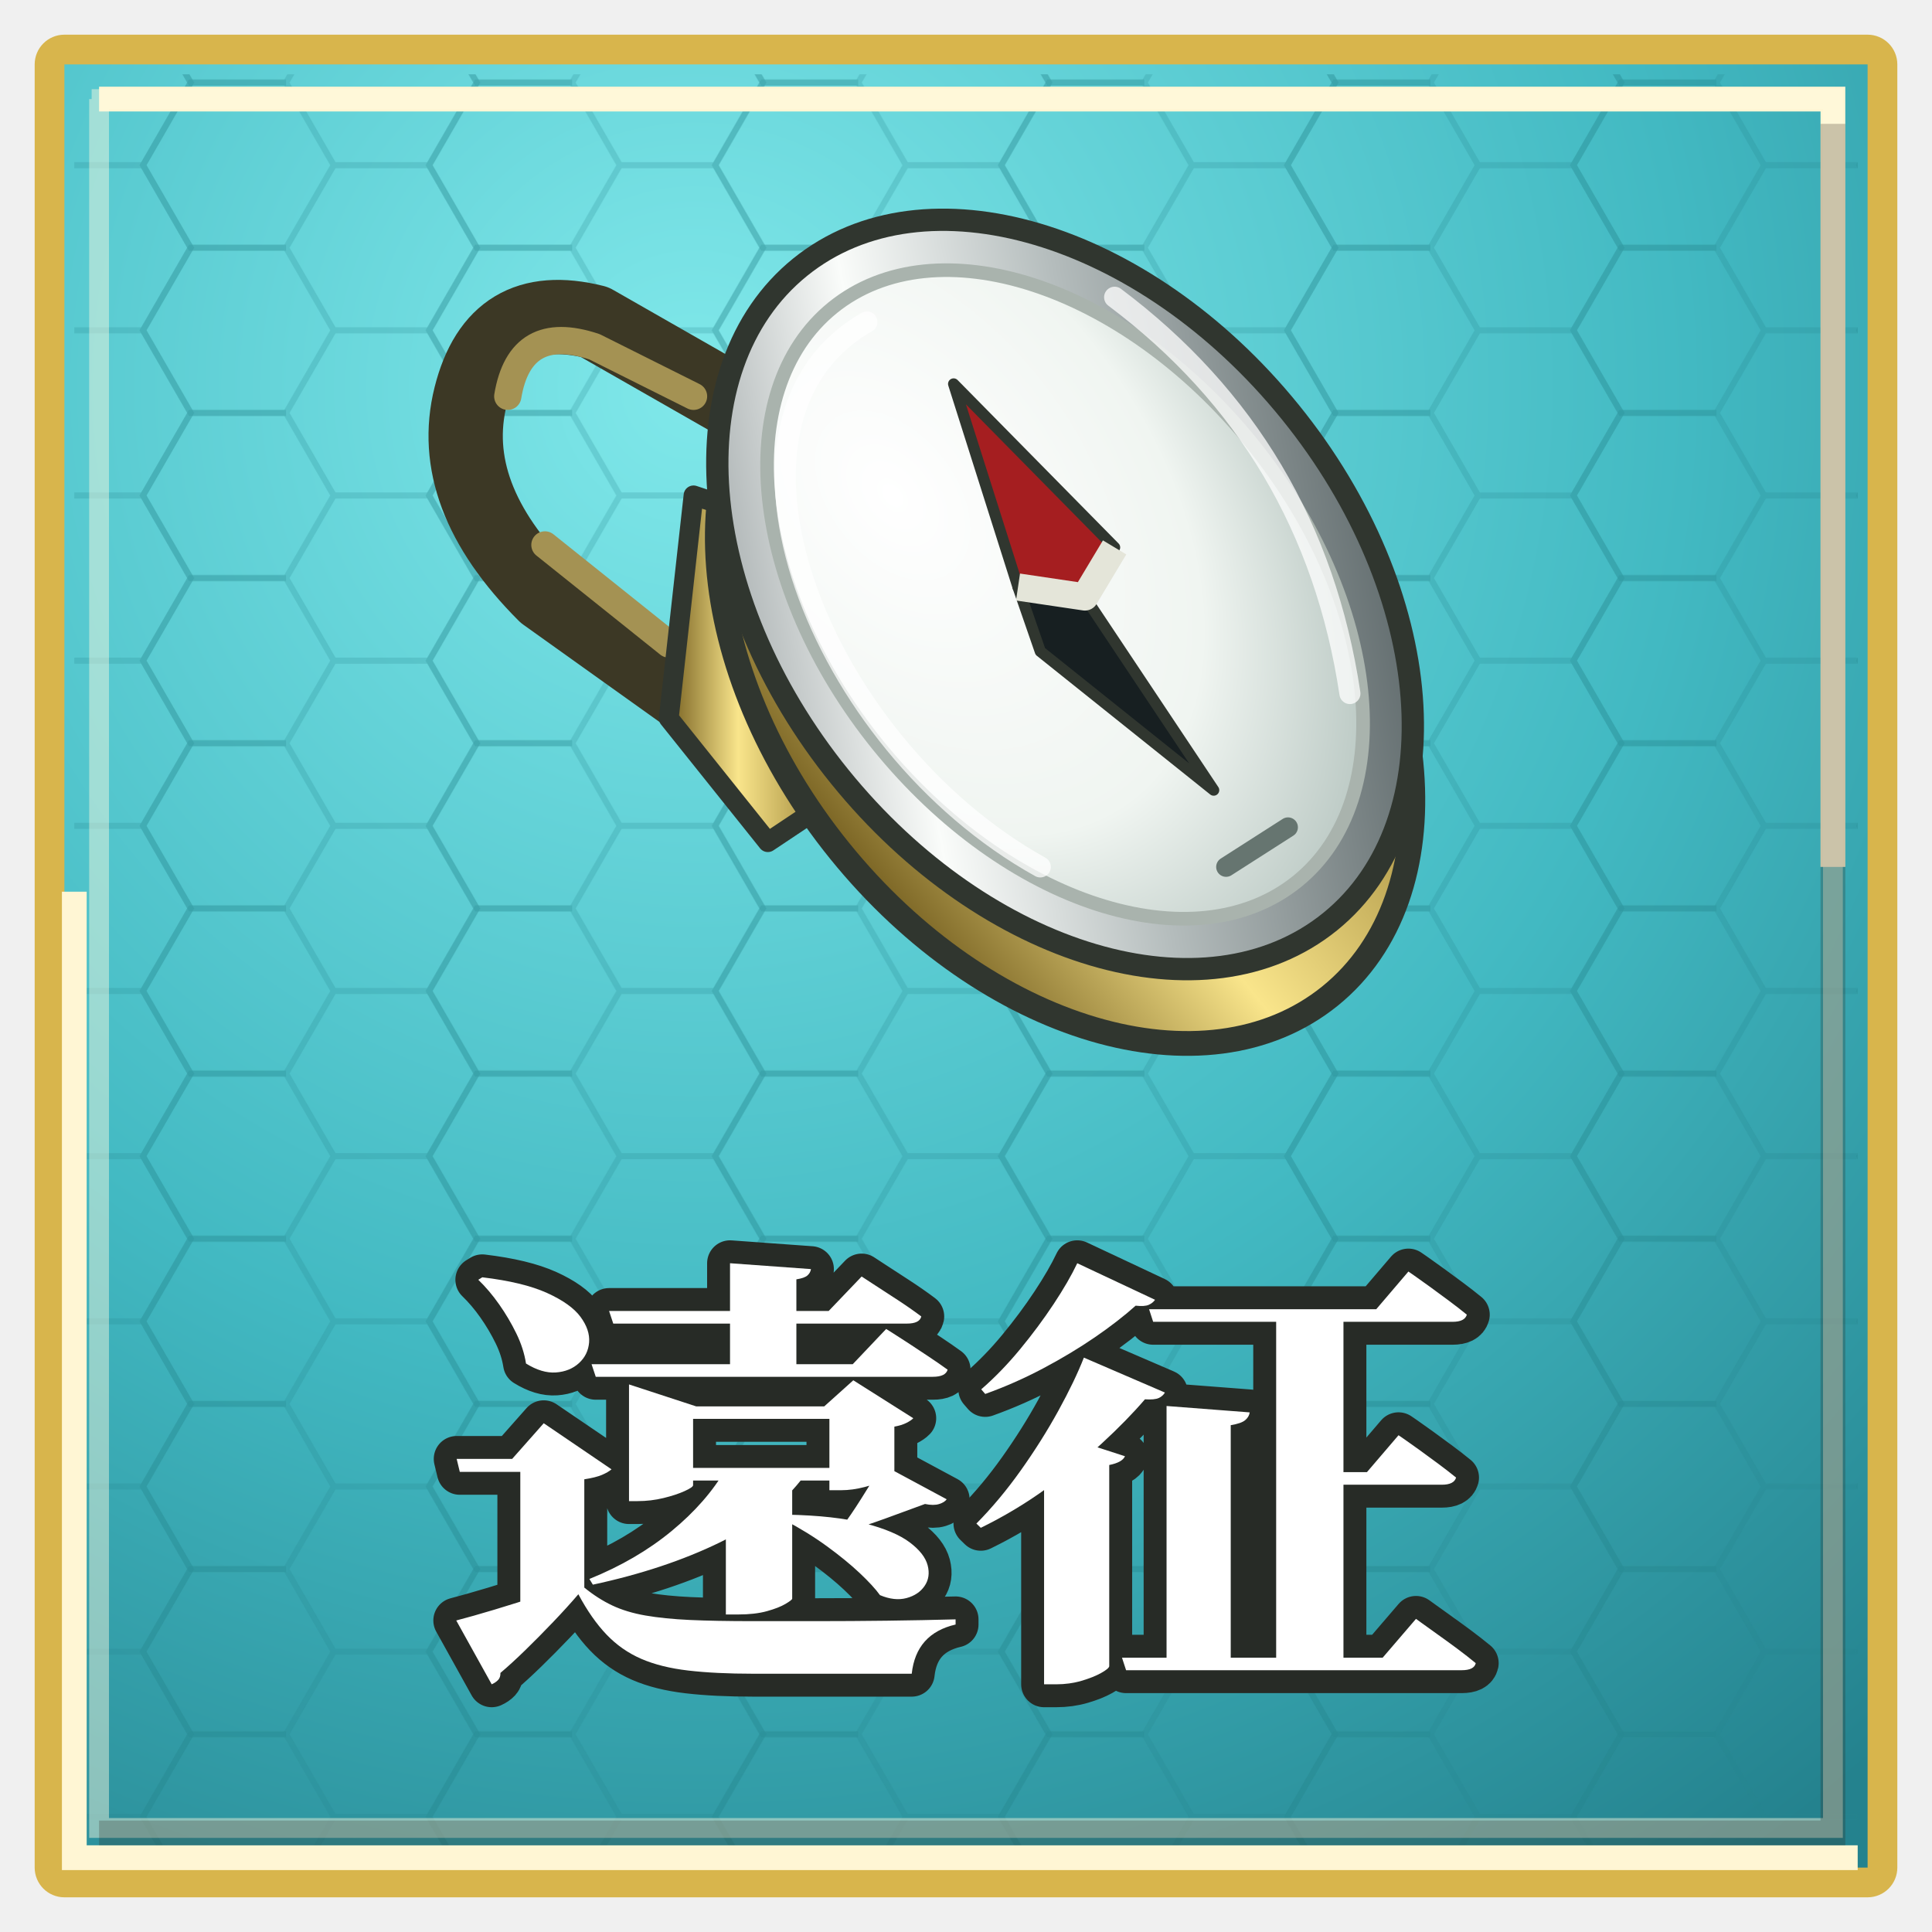
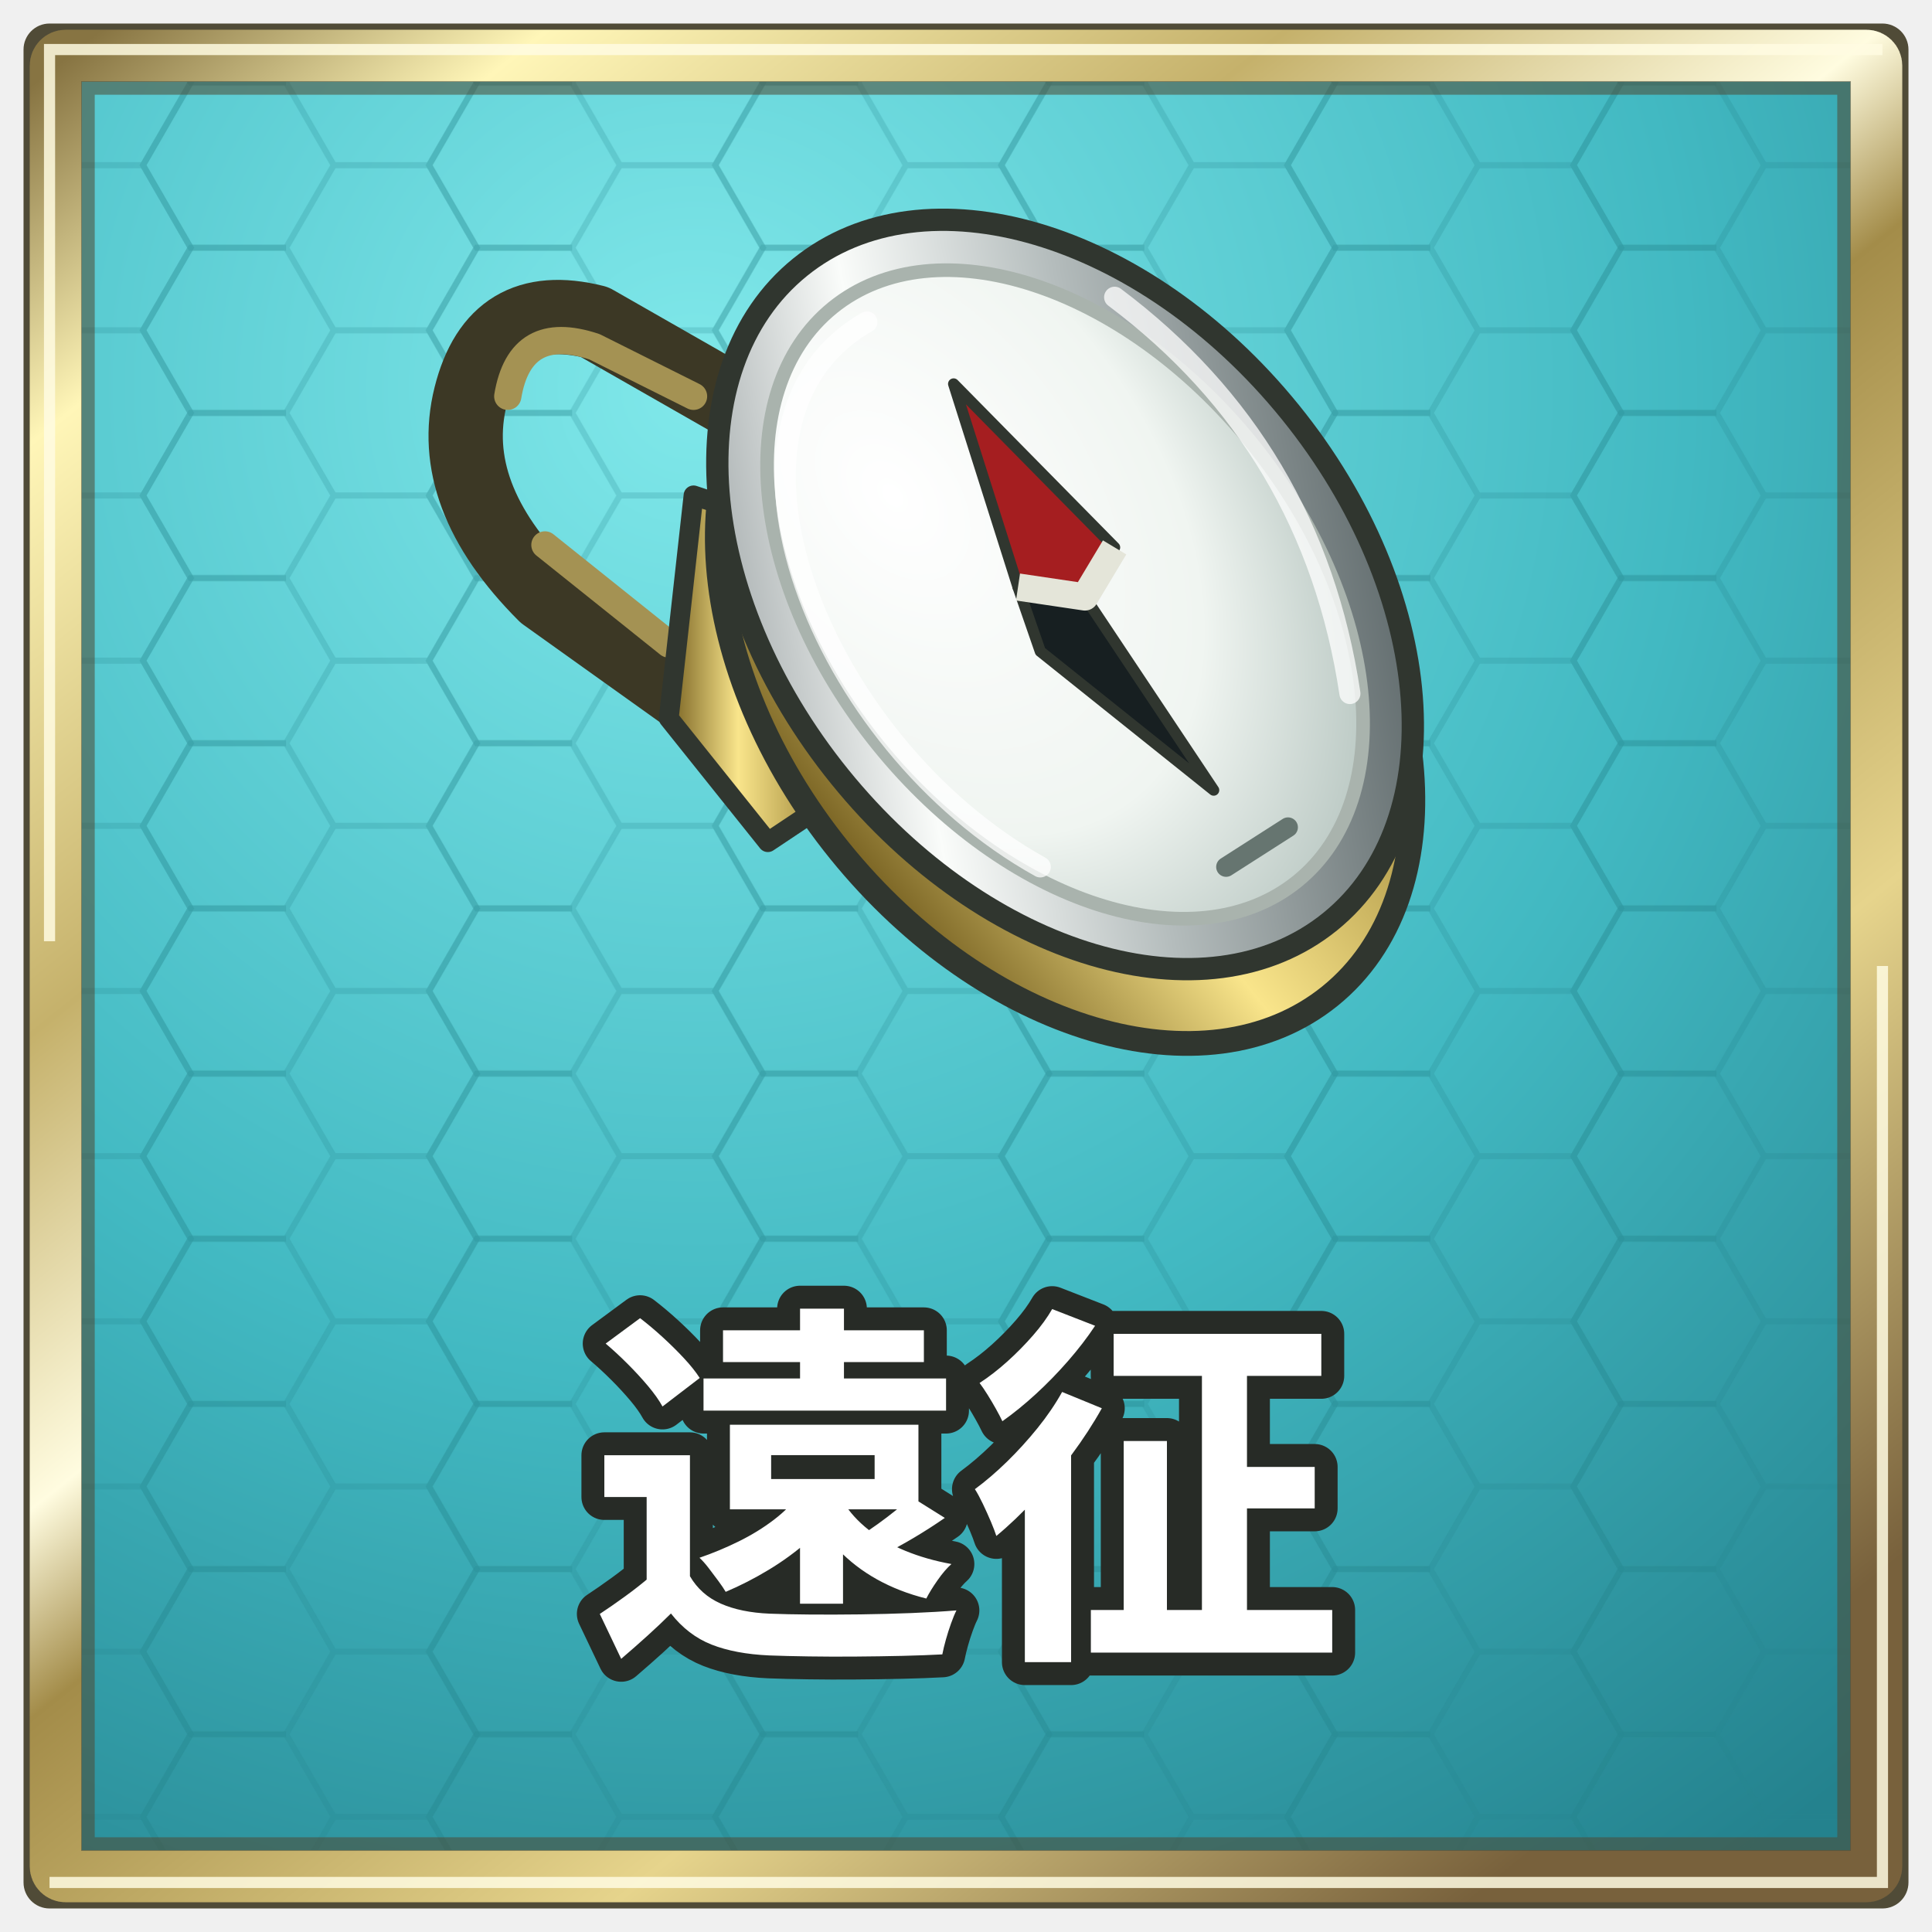
<svg xmlns="http://www.w3.org/2000/svg" viewBox="0 0 78 78">
  <defs>
    <linearGradient id="metal" x1="0" y1="0" x2="1" y2=".8" gradientUnits="objectBoundingBox">
      <stop stop-color="#747e81" />
      <stop offset=".35" stop-color="#fafcfa" />
      <stop offset=".6" stop-color="#b5bdbd" />
      <stop offset="1" stop-color="#566163" />
    </linearGradient>
    <linearGradient id="gold">
      <stop stop-color="#776121" />
      <stop offset=".4" stop-color="#f9e58b" />
      <stop offset="1" stop-color="#8c7328" />
    </linearGradient>
    <pattern patternTransform="scale(.55)" id="honeycomb" width="21" height="12.124" patternUnits="userSpaceOnUse">
      <polygon points="0,6.062 3.5,0.0 10.5,0.0 14,6.062 10.5,12.124 3.5,12.124" fill="none" stroke="#25858d" stroke-width=".45" opacity=".22" />
      <polygon points="10.5,0 14.0,-6.062 21.0,-6.062 24.5,0 21.0,6.062 14.0,6.062" fill="none" stroke="#25858d" stroke-width=".45" opacity=".22" />
      <polygon points="10.5,12.124 14.0,6.062 21.0,6.062 24.5,12.124 21.0,18.186 14.0,18.186" fill="none" stroke="#25858d" stroke-width=".45" opacity=".22" />
    </pattern>
    <radialGradient id="panel" cx=".35" cy=".18" r="1">
      <stop stop-color="#80e8ea" />
      <stop offset=".55" stop-color="#42b9c2" />
      <stop offset="1" stop-color="#24828e" />
    </radialGradient>
    <radialGradient id="dial" cx=".35" cy=".25" r=".8">
      <stop stop-color="#ffffff" />
      <stop offset=".65" stop-color="#f0f5f1" />
      <stop offset="1" stop-color="#bbc9c4" />
    </radialGradient>
+     <linearGradient id="frame-metal" x1="0" y1="0" x2=".8" y2="1">
+       <stop stop-color="#877442" />
+       <stop offset=".12" stop-color="#fff6b8" />
+       <stop offset=".32" stop-color="#c5b16b" />
+       <stop offset=".48" stop-color="#fffce0" />
+       <stop offset=".55" stop-color="#a38c49" />
+       <stop offset=".77" stop-color="#e6d48c" />
+       <stop offset="1" stop-color="#78613c" />
+     </linearGradient>
  </defs>
-   <rect x="2" y="2" width="74" height="74" rx=".6" fill="url(#panel)" stroke="#d8b54c" stroke-width="1.2" />
+   <rect x="2" y="2" width="74" height="74" rx=".6" fill="url(#panel)" stroke="none" stroke-width="1.2" />
  <rect x="3" y="3" width="72" height="72" fill="url(#honeycomb)" />
-   <path d="M3 36V75H75M4 4H74V35" fill="none" stroke="#fff6d4" stroke-width="1" />
-   <g>
-     <path d="M3.7 4H74V73.8H4V4" fill="none" stroke="#fffbe1" stroke-opacity=".45" stroke-width=".8" />
-     <path d="M4 74H74V5" fill="none" stroke="#322718" stroke-opacity=".25" stroke-width="1" />
-   </g>
  <g stroke="#30362f" stroke-linejoin="round">
    <path d="M31 17L24 13Q20 12 19 16Q18 20 22 24L29 29" fill="none" stroke="#3c3825" stroke-width="3" />
    <path d="M28 16L24 14Q21 13 20.5 16M22 22L27 26" fill="none" stroke="#a49253" stroke-width="1.1" stroke-linecap="round" />
    <path d="M28 20L27 29 31 34 34 32 31 21Z" fill="url(#gold)" stroke-width=".8" />
    <ellipse cx="43" cy="27" rx="11.7" ry="17" transform="rotate(-39 43 27)" fill="url(#gold)" stroke-width="1" />
    <ellipse cx="43" cy="24" rx="11.7" ry="17" transform="rotate(-39 43 24)" fill="url(#metal)" stroke-width=".9" />
    <ellipse cx="43" cy="24" rx="9.7" ry="14.9" transform="rotate(-39 43 24)" fill="url(#dial)" stroke="#a9b3ad" stroke-width=".55" />
    <path d="M38.5 15.5L45 22.1 43.8 24.1 41.1 23.7Z" fill="#a51e20" stroke-width=".45" />
    <path d="M49 31.9L43.8 24.1 41.1 23.7 42 26.3Z" fill="#171f21" stroke-width=".45" />
    <path d="M41.1 23.7L43.8 24.1 45 22.1" fill="none" stroke="#e4e5d9" stroke-width="1.1" />
    <path d="M35 13C28 17 33 30 42 35M45 12Q53 18 54.5 28" fill="none" stroke="#fff" stroke-width=".85" stroke-opacity=".75" stroke-linecap="round" />
    <path d="M49.5 35L52 33.4" stroke="#667570" stroke-width=".8" stroke-linecap="round" />
  </g>
-   <path d="M27.041 59.264H34.697V59.772H27.041ZM33.485 56.779H33.277L34.45 55.726L36.872 57.258Q36.788 57.348 36.593 57.447Q36.397 57.545 36.108 57.597V59.517Q36.108 59.586 35.76 59.744Q35.413 59.901 34.915 60.033Q34.417 60.164 33.957 60.164H33.485ZM25.395 56.779V55.893L28.105 56.779H34.321V57.284H27.982V59.961Q27.982 60.044 27.638 60.2Q27.295 60.356 26.787 60.48Q26.278 60.604 25.743 60.604H25.395ZM29.473 51 32.741 51.237Q32.72 51.383 32.601 51.491Q32.483 51.599 32.152 51.651V55.298H29.473ZM24.59 52.928H33.455L34.787 51.536Q34.787 51.536 35.194 51.802Q35.602 52.067 36.169 52.436Q36.737 52.804 37.195 53.149Q37.129 53.437 36.611 53.437H24.759ZM23.883 55.077H34.427L35.777 53.654Q35.777 53.654 36.024 53.809Q36.272 53.963 36.66 54.218Q37.048 54.473 37.475 54.757Q37.902 55.04 38.258 55.298Q38.177 55.585 37.659 55.585H24.052ZM29.299 59.311H32.459V59.598Q31.266 61.198 29.055 62.275Q26.845 63.351 23.936 63.977L23.795 63.747Q25.707 62.974 27.118 61.809Q28.529 60.645 29.299 59.311ZM31.769 61.151Q33.716 61.189 34.921 61.503Q36.125 61.816 36.726 62.268Q37.326 62.719 37.451 63.194Q37.575 63.669 37.329 64.028Q37.084 64.388 36.6 64.518Q36.116 64.648 35.527 64.4Q35.264 64.033 34.71 63.51Q34.156 62.988 33.382 62.424Q32.608 61.86 31.658 61.361ZM35.621 59.132 38.22 60.53Q38.136 60.653 37.914 60.722Q37.693 60.792 37.344 60.72Q36.579 61.002 35.756 61.302Q34.932 61.602 34.24 61.806L34 61.632Q34.335 61.195 34.761 60.52Q35.187 59.845 35.621 59.132ZM23.59 64.095Q24.14 64.543 24.717 64.816Q25.294 65.089 26.057 65.222Q26.819 65.355 27.859 65.403Q28.898 65.45 30.373 65.45Q31.567 65.45 32.962 65.45Q34.357 65.45 35.808 65.432Q37.259 65.414 38.58 65.378V65.586Q36.984 65.956 36.809 67.573Q35.932 67.573 34.824 67.573Q33.716 67.573 32.576 67.573Q31.437 67.573 30.413 67.573Q28.89 67.573 27.787 67.444Q26.684 67.316 25.89 66.972Q25.096 66.628 24.489 65.994Q23.882 65.36 23.35 64.364Q22.898 64.892 22.331 65.486Q21.765 66.079 21.209 66.62Q20.653 67.161 20.204 67.54Q20.21 67.717 20.112 67.823Q20.014 67.928 19.851 68L18.42 65.423Q19.071 65.254 19.966 64.985Q20.862 64.716 21.819 64.4Q22.776 64.084 23.59 63.8ZM23.59 59.723V64.061L21.006 65.243V59.423H18.563L18.437 58.9H20.677L21.952 57.46L24.689 59.321Q24.55 59.44 24.299 59.547Q24.047 59.653 23.59 59.723ZM19.471 51.568Q21.121 51.764 22.085 52.2Q23.048 52.637 23.436 53.164Q23.824 53.691 23.784 54.194Q23.743 54.696 23.374 55.033Q23.005 55.37 22.442 55.41Q21.88 55.449 21.236 55.049Q21.143 54.445 20.845 53.834Q20.547 53.222 20.149 52.657Q19.751 52.092 19.31 51.668ZM29.305 61.037 31.983 59.695V64.542Q31.983 64.593 31.714 64.753Q31.445 64.913 30.964 65.047Q30.483 65.181 29.796 65.181H29.305Z" fill="#fff" stroke="#272b26" stroke-width="1.85" stroke-linejoin="round" paint-order="stroke fill" />
-   <path d="M42.152 59.304 43.217 58.079 45.418 58.792Q45.312 59.041 44.783 59.146V67.272Q44.765 67.37 44.453 67.544Q44.141 67.719 43.662 67.859Q43.184 68 42.643 68H42.152ZM43.759 54.811 47.031 56.221Q46.948 56.364 46.781 56.442Q46.614 56.519 46.224 56.494Q45.505 57.334 44.483 58.275Q43.46 59.216 42.225 60.108Q40.99 61 39.597 61.682L39.42 61.51Q40.365 60.556 41.213 59.362Q42.061 58.168 42.725 56.962Q43.388 55.757 43.759 54.811ZM43.492 51 46.632 52.476Q46.547 52.602 46.381 52.678Q46.216 52.754 45.849 52.714Q45.153 53.338 44.196 53.994Q43.239 54.649 42.111 55.247Q40.983 55.845 39.776 56.278L39.615 56.091Q40.43 55.384 41.181 54.475Q41.931 53.566 42.539 52.647Q43.147 51.727 43.492 51ZM45.298 66.926H55.821L57.167 65.358Q57.167 65.358 57.413 65.536Q57.659 65.714 58.04 65.986Q58.421 66.257 58.835 66.564Q59.248 66.871 59.58 67.146Q59.518 67.431 59.009 67.431H45.463ZM46.391 52.856H55.563L56.861 51.335Q56.861 51.335 57.106 51.505Q57.35 51.675 57.715 51.94Q58.079 52.204 58.491 52.51Q58.903 52.817 59.22 53.077Q59.137 53.365 58.646 53.365H46.556ZM53.224 59.433H55.188L56.462 57.944Q56.462 57.944 56.698 58.106Q56.934 58.268 57.298 58.532Q57.663 58.796 58.066 59.095Q58.469 59.394 58.786 59.654Q58.703 59.942 58.212 59.942H53.224ZM47.097 56.764 50.454 57.022Q50.43 57.201 50.272 57.335Q50.114 57.469 49.688 57.538V67.039H47.097ZM51.522 52.856H54.239V67.13H51.522Z" fill="#fff" stroke="#272b26" stroke-width="1.85" stroke-linejoin="round" paint-order="stroke fill" />
+   <rect x="1.35" y="1.35" width="75.3" height="75.3" rx=".65" fill="none" stroke="#504b37" stroke-width=".8" />
+   <rect x="2.25" y="2.25" width="73.5" height="73.5" rx=".4" fill="none" stroke="url(#frame-metal)" stroke-width="2.1" />
+   <path d="M2 38V2H76M2 76H76V39" fill="none" stroke="#fffbe2" stroke-opacity=".85" stroke-width=".45" />
+   <rect x="3.55" y="3.55" width="70.9" height="70.9" fill="none" stroke="#4f4a34" stroke-opacity=".55" stroke-width=".55" />
+   <path d="M27.855 58.752V64.359H26.107V60.438H24.399V58.752ZM27.855 63.636Q28.292 64.385 29.099 64.742Q29.906 65.099 31.07 65.148Q31.755 65.175 32.716 65.183Q33.677 65.19 34.734 65.177Q35.791 65.163 36.805 65.123Q37.82 65.082 38.614 65.016Q38.513 65.216 38.398 65.537Q38.283 65.857 38.189 66.192Q38.095 66.526 38.044 66.792Q37.339 66.83 36.426 66.852Q35.513 66.873 34.54 66.88Q33.567 66.888 32.658 66.874Q31.75 66.861 31.053 66.834Q29.685 66.773 28.729 66.397Q27.774 66.02 27.088 65.141Q26.636 65.59 26.145 66.034Q25.654 66.479 25.079 66.972L24.215 65.159Q24.699 64.84 25.239 64.448Q25.78 64.056 26.271 63.636ZM24.452 54.244 25.842 53.218Q26.284 53.556 26.75 53.982Q27.216 54.408 27.613 54.835Q28.01 55.261 28.25 55.633L26.747 56.784Q26.543 56.412 26.164 55.96Q25.785 55.509 25.334 55.059Q24.883 54.608 24.452 54.244ZM31.133 58.747V59.712H35.311V58.747ZM29.468 57.52H37.08V60.935H29.468ZM28.403 55.653H38.195V56.951H28.403ZM29.19 53.708H37.3V54.99H29.19ZM32.3 52.833H34.073V56.51H32.3ZM32.299 60.343H34.035V64.747H32.299ZM32.282 60.308 33.873 60.812Q33.364 61.565 32.627 62.214Q31.889 62.862 31.032 63.379Q30.176 63.896 29.298 64.267Q29.196 64.091 29.005 63.832Q28.814 63.572 28.611 63.308Q28.408 63.044 28.24 62.891Q29.051 62.613 29.828 62.229Q30.606 61.845 31.242 61.359Q31.879 60.873 32.282 60.308ZM36.79 60.434 38.145 61.282Q37.541 61.7 36.907 62.077Q36.273 62.454 35.75 62.709L34.731 62.007Q35.062 61.799 35.443 61.526Q35.824 61.252 36.183 60.962Q36.542 60.672 36.79 60.434ZM34.037 60.628Q34.425 61.254 35.061 61.757Q35.696 62.26 36.551 62.611Q37.405 62.962 38.412 63.144Q38.143 63.382 37.854 63.795Q37.564 64.208 37.397 64.537Q36.307 64.265 35.409 63.765Q34.512 63.265 33.837 62.554Q33.163 61.843 32.697 60.95ZM42.881 56.197 44.484 56.855Q43.966 57.784 43.259 58.737Q42.553 59.69 41.774 60.532Q40.995 61.375 40.225 62.011Q40.159 61.8 40.008 61.441Q39.856 61.082 39.68 60.713Q39.503 60.344 39.359 60.121Q40.002 59.648 40.652 59.014Q41.302 58.38 41.885 57.659Q42.468 56.938 42.881 56.197ZM42.479 52.851 44.212 53.525Q43.746 54.228 43.124 54.942Q42.502 55.655 41.822 56.279Q41.143 56.902 40.469 57.379Q40.367 57.164 40.207 56.878Q40.047 56.591 39.868 56.305Q39.689 56.019 39.548 55.835Q40.112 55.468 40.672 54.964Q41.231 54.46 41.712 53.907Q42.192 53.354 42.479 52.851ZM41.376 59.642 43.16 57.85 43.243 57.901V67.106H41.376ZM44.961 53.851H53.345V55.548H44.961ZM49.402 59.224H53.078V60.898H49.402ZM44.041 64.999H53.785V66.721H44.041ZM45.367 58.177H47.112V65.968H45.367ZM48.525 54.404H50.344V66.056H48.525Z" fill="#fff" stroke="#272b26" stroke-width="1.85" stroke-linejoin="round" paint-order="stroke fill" id="operation-label" />
</svg>
